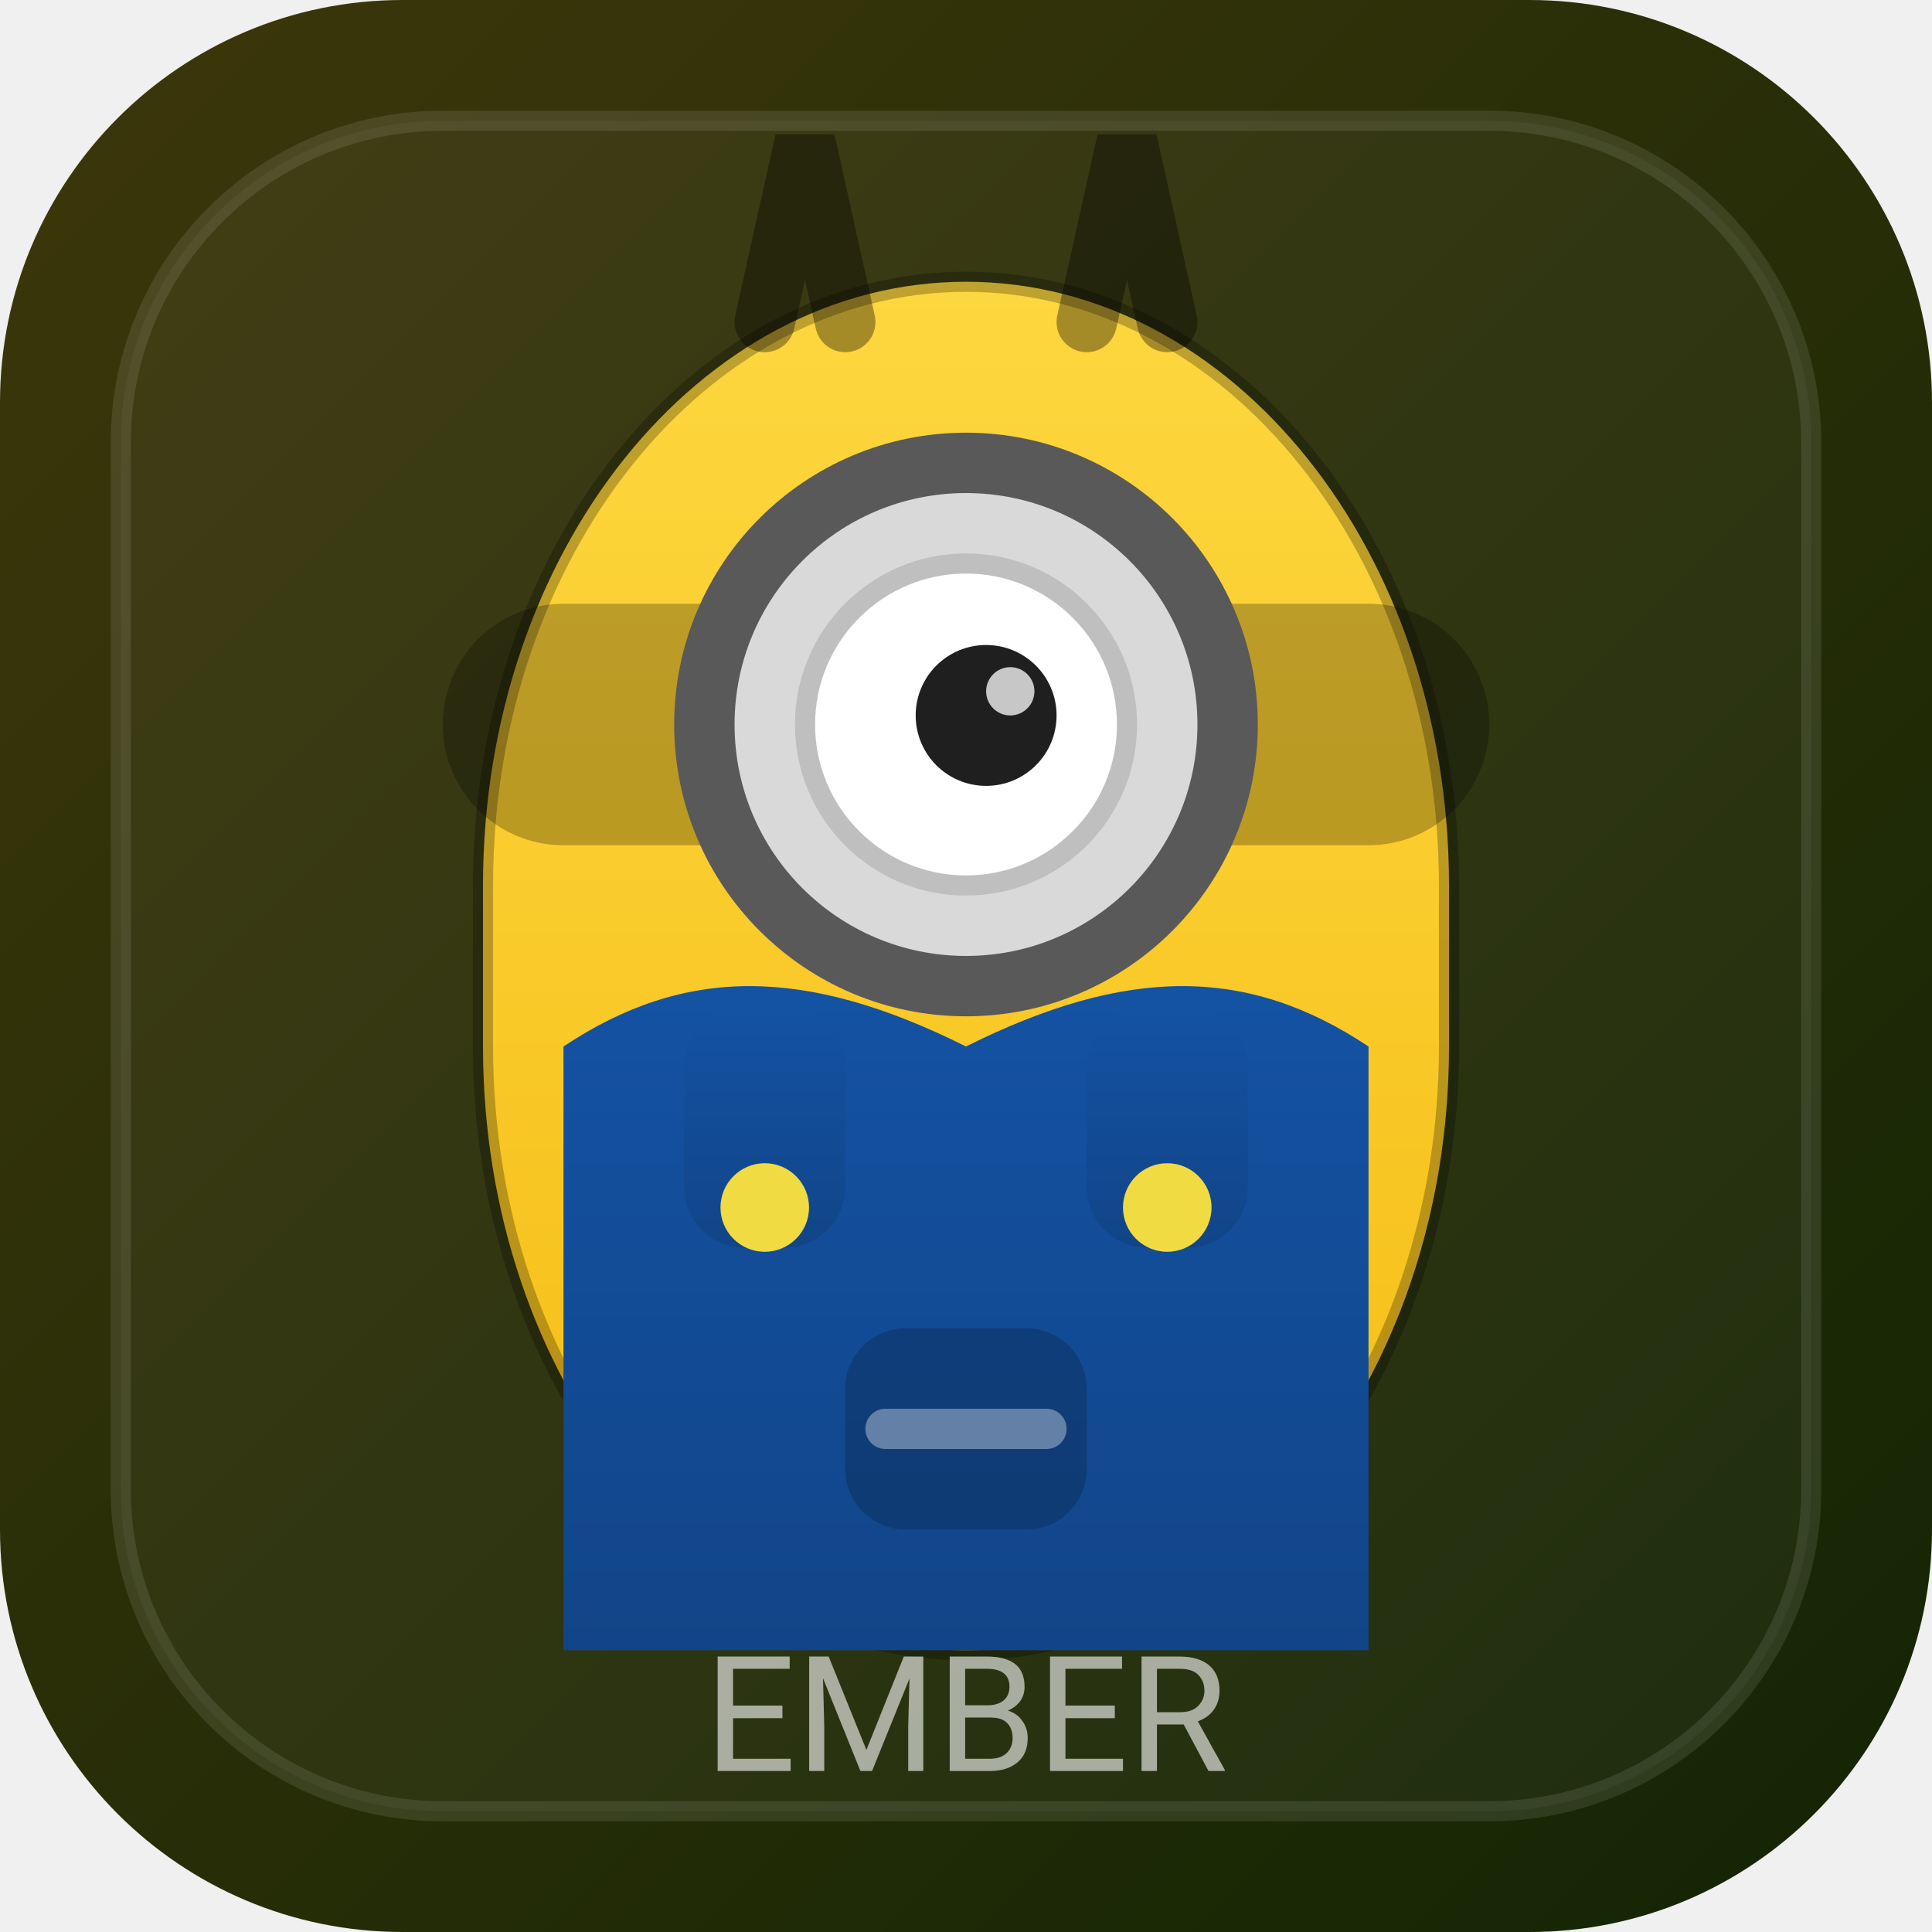
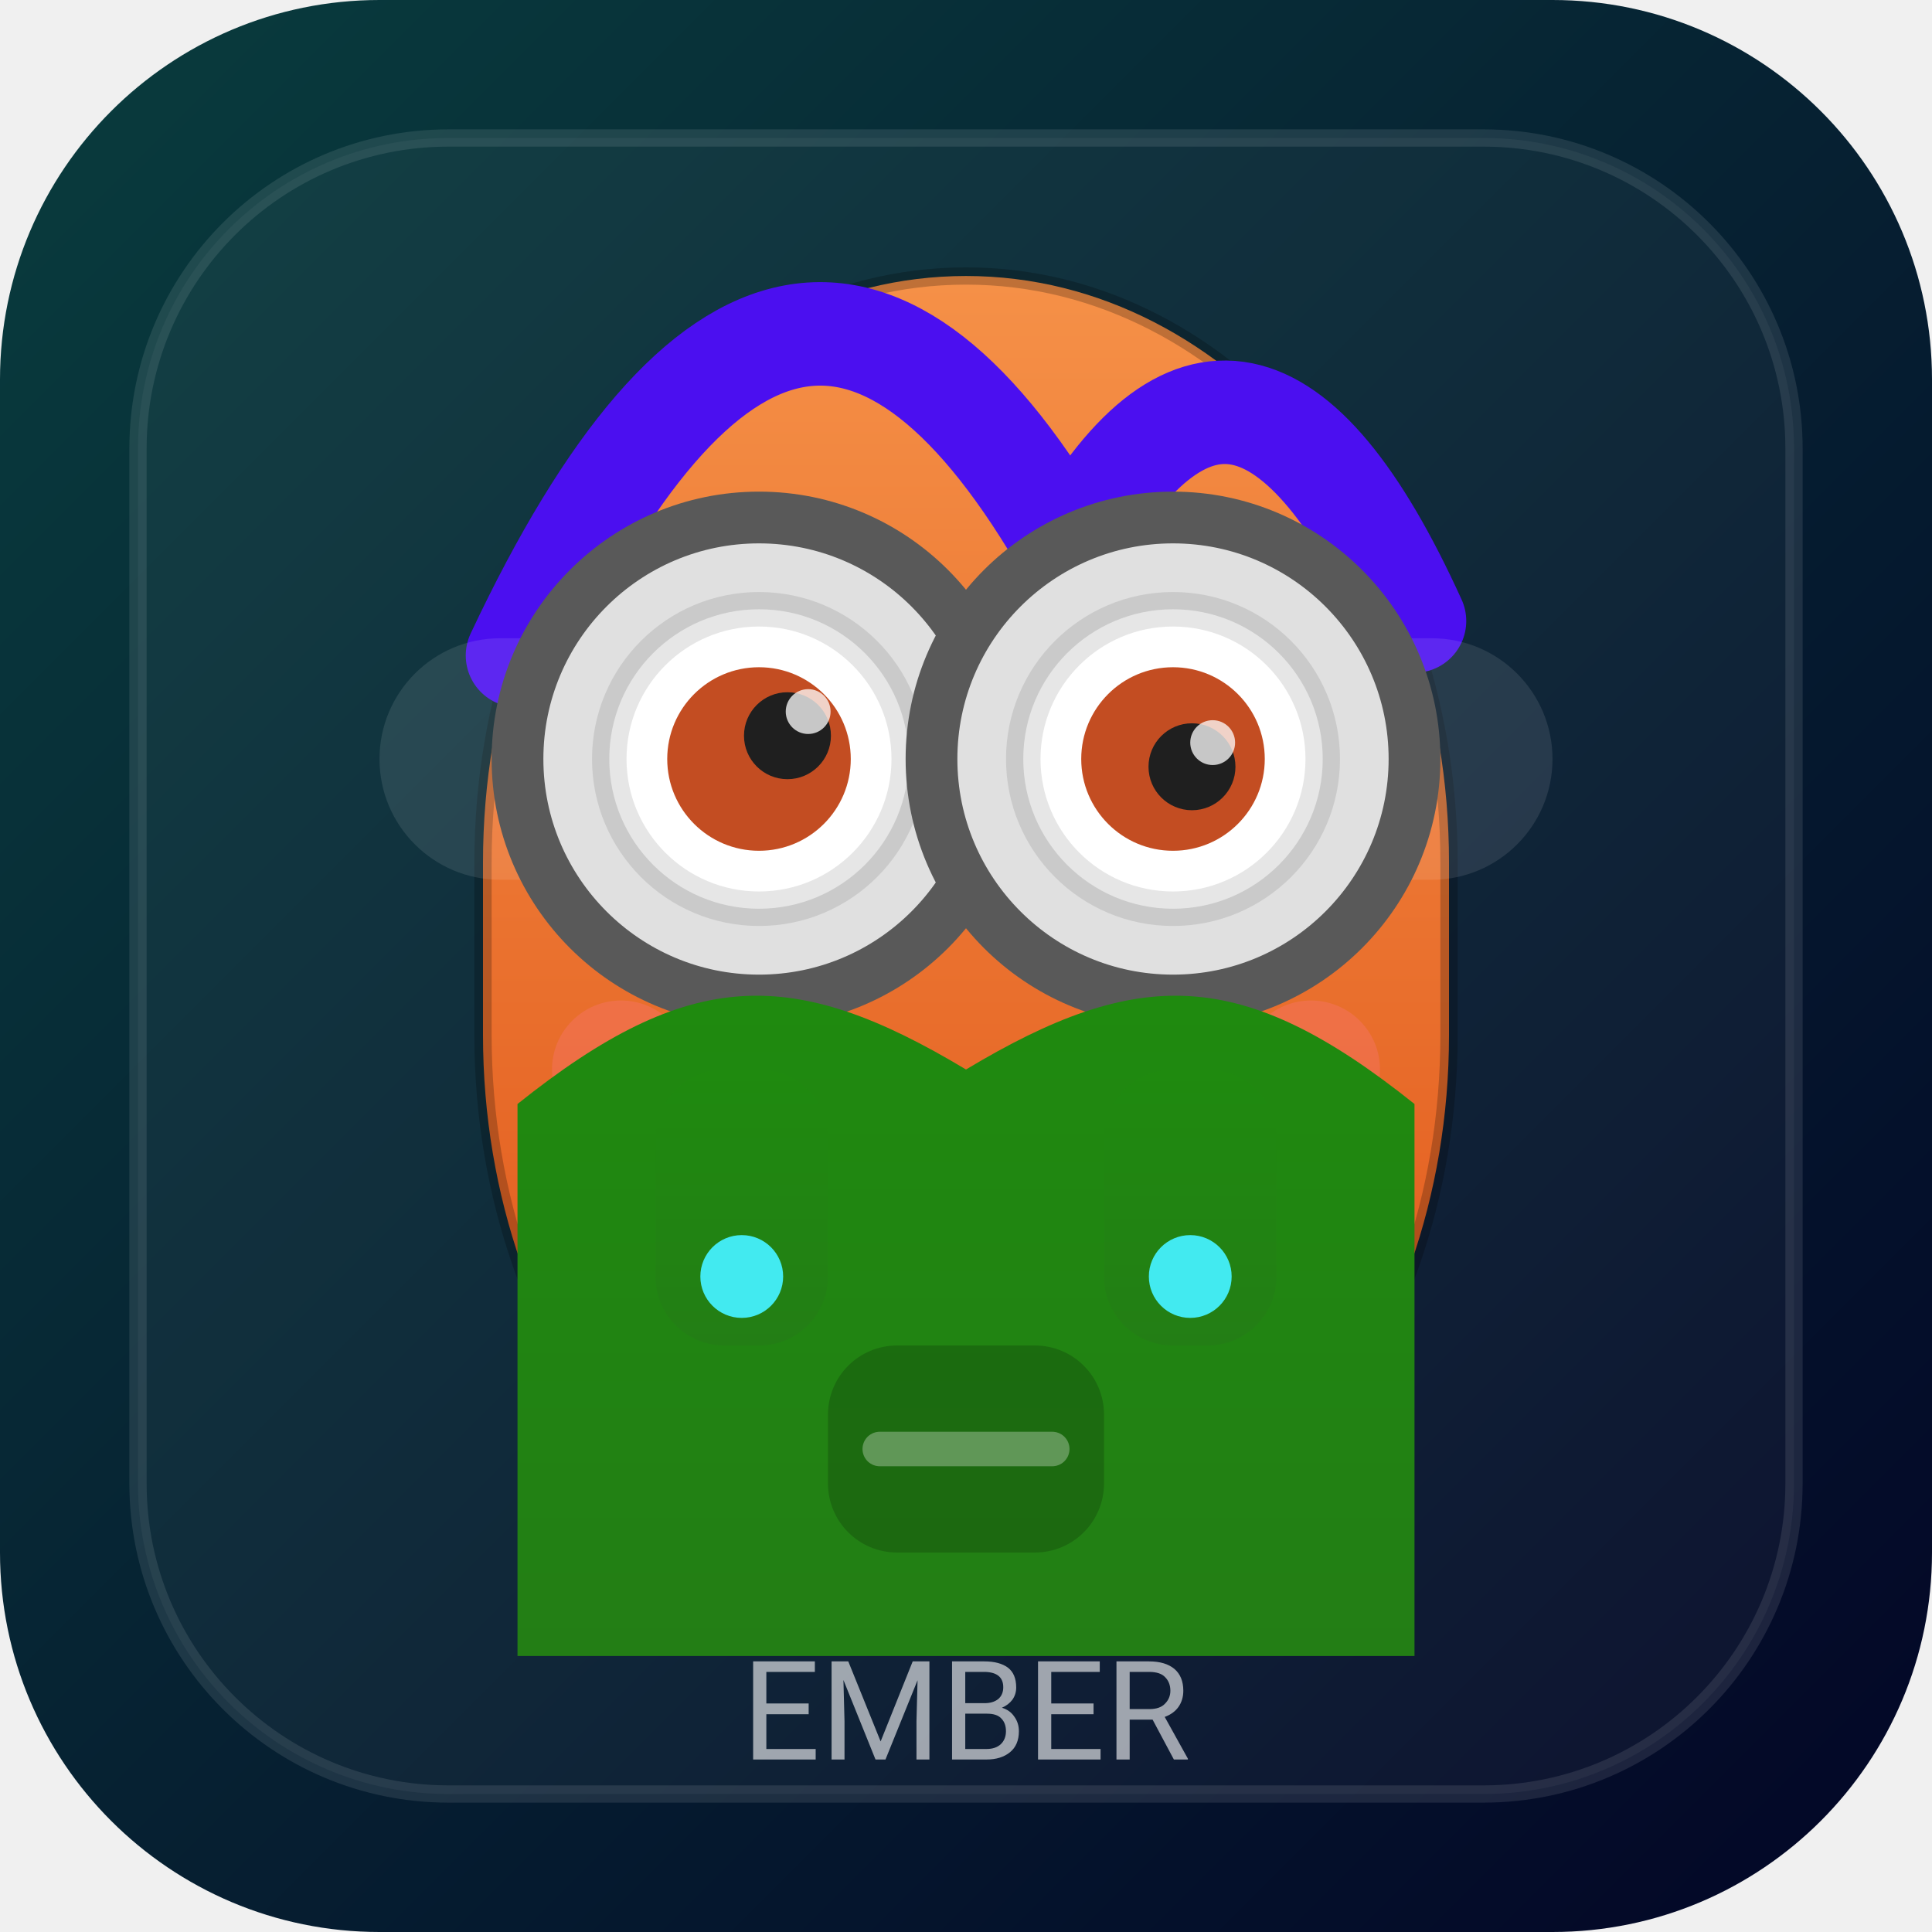
- <svg xmlns="http://www.w3.org/2000/svg" width="96" height="96" viewBox="0 0 96 96">
+ <svg xmlns="http://www.w3.org/2000/svg" width="112" height="112" viewBox="0 0 112 112">
  <defs>
    <linearGradient id="bg" x1="0" y1="0" x2="1" y2="1">
-       <stop offset="0" stop-color="hsl(53 70% 14%)" />
-       <stop offset="1" stop-color="hsl(93 80% 8%)" />
+       <stop offset="0" stop-color="hsl(182 75% 14%)" />
+       <stop offset="1" stop-color="hsl(236 85% 8%)" />
    </linearGradient>
    <linearGradient id="body" x1="0" y1="0" x2="0" y2="1">
-       <stop offset="0" stop-color="hsl(48 98% 62%)" />
-       <stop offset="1" stop-color="hsl(45 92% 52%)" />
+       <stop offset="0" stop-color="hsl(25 90% 62%)" />
+       <stop offset="1" stop-color="hsl(18 82% 48%)" />
    </linearGradient>
-     <linearGradient id="denim" x1="0" y1="0" x2="0" y2="1">
-       <stop offset="0" stop-color="hsl(214 78% 36%)" />
-       <stop offset="1" stop-color="hsl(214 78% 30%)" />
+     <linearGradient id="outfit" x1="0" y1="0" x2="0" y2="1">
+       <stop offset="0" stop-color="hsl(112 81% 30%)" />
+       <stop offset="1" stop-color="hsl(112 71% 29%)" />
    </linearGradient>
  </defs>
-   <rect x="0" y="0" width="96" height="96" rx="20" fill="url(#bg)" />
-   <rect x="6" y="6" width="84" height="84" rx="16" fill="rgba(255,255,255,0.04)" stroke="rgba(255,255,255,0.10)" />
-   <rect x="24" y="14" width="48" height="68" rx="30" fill="url(#body)" stroke="rgba(0,0,0,0.25)" />
-   <path d="M 38 16 L 40 7 L 42 16 M 54 16 L 56 7 L 58 16" stroke="rgba(0,0,0,0.35)" stroke-width="3" stroke-linecap="round" fill="none" />
-   <rect x="22" y="30" width="52" height="12" rx="6" fill="rgba(0,0,0,0.25)" />
-   <circle cx="48" cy="36" r="13" fill="hsl(0 0% 85%)" stroke="hsl(0 0% 35%)" stroke-width="3" />
-   <circle cx="48" cy="36" r="8" fill="white" stroke="hsl(0 0% 75%)" stroke-width="1" />
-   <circle cx="49" cy="35.55" r="3.5" fill="hsl(0 0% 12%)" />
-   <circle cx="50.2" cy="34.35" r="1.2" fill="rgba(255,255,255,0.75)" />
-   <path d="M 40 60 Q 48 59 56 60" stroke="rgba(0,0,0,0.45)" stroke-width="3" stroke-linecap="round" fill="none" />
-   <path d="M 28 52 C 34 48 40 48 48 52 C 56 48 62 48 68 52 L 68 82 L 28 82 Z" fill="url(#denim)" />
-   <rect x="34" y="50" width="8" height="12" rx="3" fill="url(#denim)" />
-   <rect x="54" y="50" width="8" height="12" rx="3" fill="url(#denim)" />
-   <circle cx="38" cy="60" r="2.2" fill="hsl(53 85% 60%)" />
-   <circle cx="58" cy="60" r="2.2" fill="hsl(53 85% 60%)" />
-   <rect x="42" y="66" width="12" height="10" rx="3" fill="rgba(0,0,0,0.18)" />
-   <path d="M 44 71 L 52 71" stroke="rgba(255,255,255,0.35)" stroke-width="2" stroke-linecap="round" />
-   <text x="48" y="88" text-anchor="middle" font-family="ui-sans-serif, system-ui, -apple-system, Segoe UI, Roboto, Helvetica, Arial" font-size="8" fill="rgba(255,255,255,0.60)">EMBER</text>
+   <rect x="0" y="0" width="112" height="112" rx="22" fill="url(#bg)" />
+   <rect x="8" y="8" width="96" height="96" rx="18" fill="rgba(255,255,255,0.04)" stroke="rgba(255,255,255,0.10)" />
+   <circle cx="74" cy="78" r="6" fill="hsl(320 80% 55%)" stroke="rgba(0,0,0,0.25)" stroke-width="2" />
+   <path d="M 71 78 L 77 78" stroke="rgba(0,0,0,0.35)" stroke-width="2" stroke-linecap="round" />
+   <rect x="28" y="16" width="56" height="78" rx="34" fill="url(#body)" stroke="rgba(0,0,0,0.22)" />
+   <path d="M 30 38 Q 46 4 62 32 Q 72 14 82 36" stroke="hsl(256 88% 50%)" stroke-width="6" stroke-linecap="round" fill="none" />
+   <rect x="22" y="37" width="68" height="14" rx="7" fill="rgba(255,255,255,0.10)" />
+   <circle cx="44" cy="44" r="14" fill="hsl(0 0% 88%)" stroke="hsl(0 0% 35%)" stroke-width="3" />
+   <circle cx="44" cy="44" r="8.68" fill="white" stroke="rgba(0,0,0,0.10)" stroke-width="2" />
+   <circle cx="44" cy="44" r="5.32" fill="hsl(16 70% 45%)" />
+   <circle cx="45.65" cy="42.65" r="2.52" fill="hsl(0 0% 12%)" />
+   <circle cx="46.85" cy="41.25" r="1.3" fill="rgba(255,255,255,0.75)" />
+   <circle cx="68" cy="44" r="14" fill="hsl(0 0% 88%)" stroke="hsl(0 0% 35%)" stroke-width="3" />
+   <circle cx="68" cy="44" r="8.68" fill="white" stroke="rgba(0,0,0,0.10)" stroke-width="2" />
+   <circle cx="68" cy="44" r="5.32" fill="hsl(16 70% 45%)" />
+   <circle cx="69.1" cy="44.45" r="2.52" fill="hsl(0 0% 12%)" />
+   <circle cx="70.3" cy="43.05" r="1.3" fill="rgba(255,255,255,0.75)" />
+   <circle cx="36" cy="62" r="4" fill="rgba(255,120,150,0.25)" />
+   <circle cx="76" cy="62" r="4" fill="rgba(255,120,150,0.25)" />
+   <path d="M 42 68 Q 52 64 56 68 Q 60 72 70 68" stroke="rgba(0,0,0,0.45)" stroke-width="3" stroke-linecap="round" fill="none" />
+   <path d="M 30 64 C 40 56 46 56 56 62 C 66 56 72 56 82 64 L 82 96 L 30 96 Z" fill="url(#outfit)" />
+   <rect x="38" y="62" width="10" height="16" rx="4" fill="url(#outfit)" />
+   <rect x="64" y="62" width="10" height="16" rx="4" fill="url(#outfit)" />
+   <circle cx="43" cy="74" r="2.4" fill="hsl(182 85% 60%)" />
+   <circle cx="69" cy="74" r="2.4" fill="hsl(182 85% 60%)" />
+   <rect x="48" y="78" width="16" height="12" rx="4" fill="rgba(0,0,0,0.18)" />
+   <path d="M 51 84 L 61 84" stroke="rgba(255,255,255,0.30)" stroke-width="2" stroke-linecap="round" />
+   <text x="56" y="102" text-anchor="middle" font-family="ui-sans-serif, system-ui, -apple-system, Segoe UI, Roboto, Helvetica, Arial" font-size="8" fill="rgba(255,255,255,0.60)">EMBER</text>
</svg>
